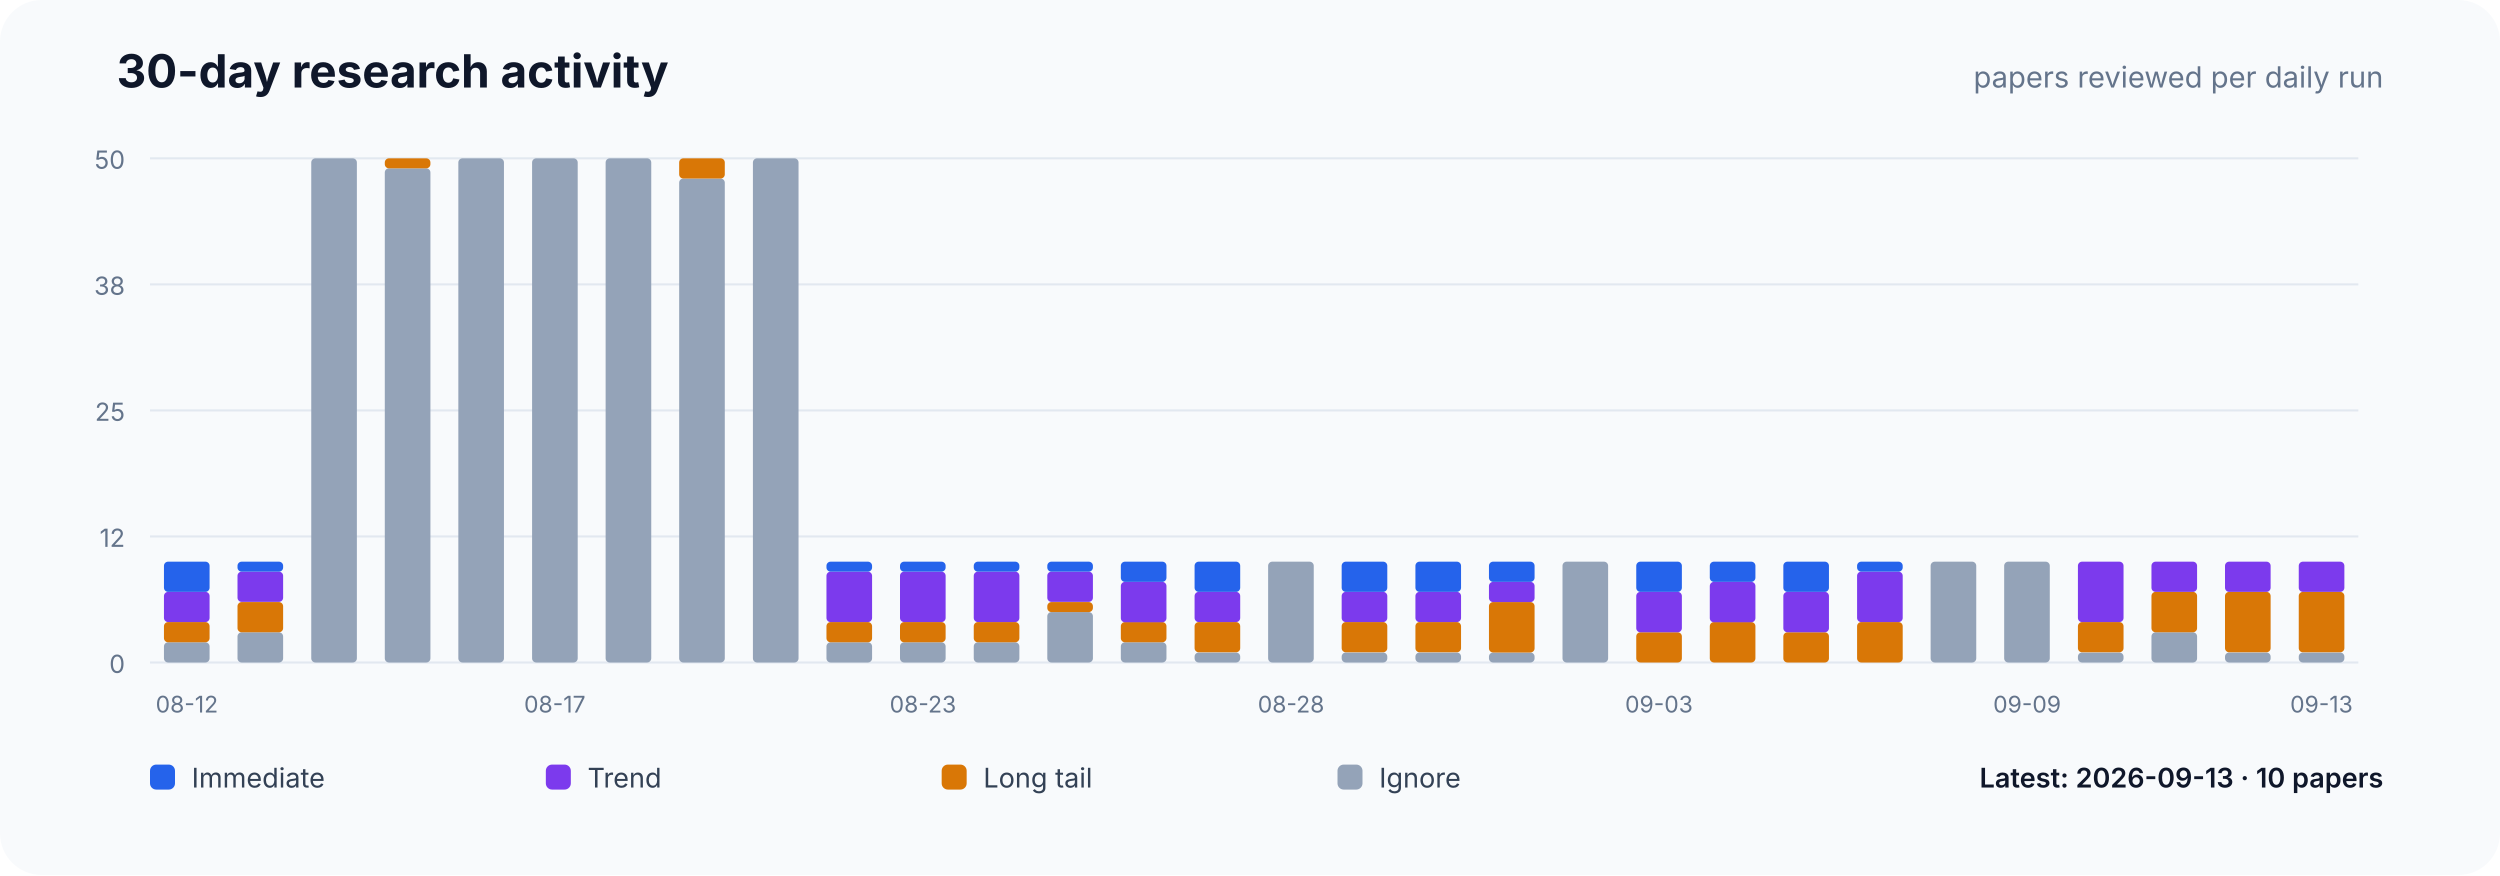
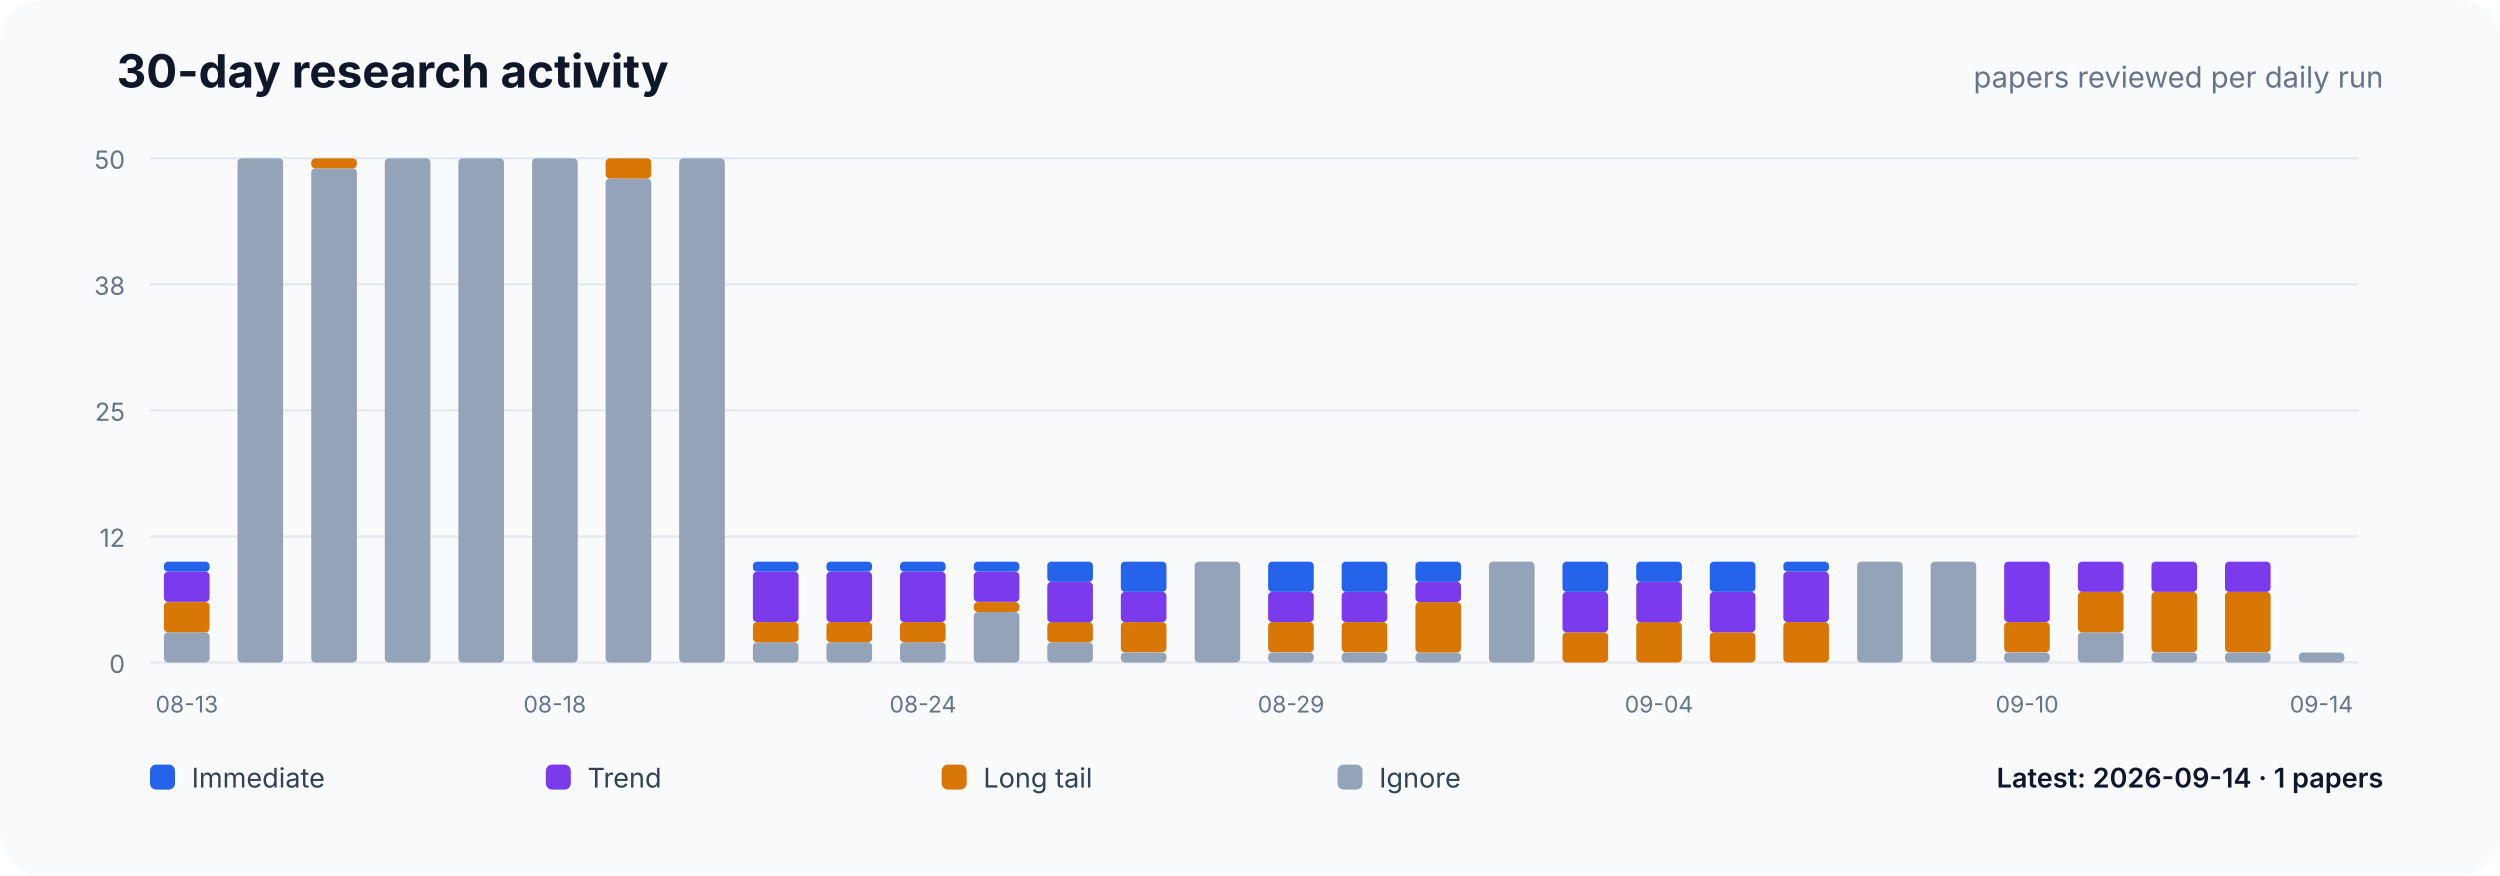
<svg xmlns="http://www.w3.org/2000/svg" width="1200" height="420" viewBox="0 0 1200 420" role="img" aria-labelledby="title desc">
  <rect width="1200" height="420" rx="20" fill="#f8fafc" />
  <text x="56" y="42" font-family="Inter,system-ui,sans-serif" font-size="22" font-weight="700" fill="#0f172a">30-day research activity</text>
  <text x="1144" y="42" text-anchor="end" font-family="Inter,system-ui,sans-serif" font-size="14" fill="#64748b">papers reviewed per daily run</text>
  <line x1="72" y1="318.0" x2="1132" y2="318.0" stroke="#e2e8f0" />
  <text x="60" y="323.0" text-anchor="end" font-family="Inter,system-ui,sans-serif" font-size="12" fill="#64748b">0</text>
  <line x1="72" y1="257.5" x2="1132" y2="257.5" stroke="#e2e8f0" />
  <text x="60" y="262.5" text-anchor="end" font-family="Inter,system-ui,sans-serif" font-size="12" fill="#64748b">12</text>
  <line x1="72" y1="197.0" x2="1132" y2="197.0" stroke="#e2e8f0" />
  <text x="60" y="202.0" text-anchor="end" font-family="Inter,system-ui,sans-serif" font-size="12" fill="#64748b">25</text>
  <line x1="72" y1="136.5" x2="1132" y2="136.5" stroke="#e2e8f0" />
  <text x="60" y="141.5" text-anchor="end" font-family="Inter,system-ui,sans-serif" font-size="12" fill="#64748b">38</text>
  <line x1="72" y1="76.0" x2="1132" y2="76.0" stroke="#e2e8f0" />
  <text x="60" y="81.0" text-anchor="end" font-family="Inter,system-ui,sans-serif" font-size="12" fill="#64748b">50</text>
-   <rect x="78.7" y="308.3" width="21.9" height="9.7" rx="2" fill="#94a3b8" />
-   <rect x="78.7" y="298.6" width="21.9" height="9.7" rx="2" fill="#d97706" />
-   <rect x="78.7" y="284.1" width="21.9" height="14.5" rx="2" fill="#7c3aed" />
-   <rect x="78.7" y="269.6" width="21.9" height="14.5" rx="2" fill="#2563eb" />
-   <text x="89.7" y="342" text-anchor="middle" font-family="Inter,system-ui,sans-serif" font-size="11" fill="#64748b">08-12</text>
-   <rect x="114.0" y="303.5" width="21.9" height="14.5" rx="2" fill="#94a3b8" />
-   <rect x="114.0" y="289.0" width="21.9" height="14.5" rx="2" fill="#d97706" />
-   <rect x="114.0" y="274.4" width="21.9" height="14.5" rx="2" fill="#7c3aed" />
-   <rect x="114.0" y="269.6" width="21.9" height="4.8" rx="2" fill="#2563eb" />
-   <rect x="149.4" y="76.0" width="21.9" height="242.0" rx="2" fill="#94a3b8" />
-   <rect x="149.4" y="76.0" width="21.9" height="0.0" rx="2" fill="#d97706" />
+   <rect x="78.7" y="303.5" width="21.9" height="14.5" rx="2" fill="#94a3b8" />
+   <rect x="78.7" y="289.0" width="21.9" height="14.5" rx="2" fill="#d97706" />
+   <rect x="78.7" y="274.4" width="21.9" height="14.5" rx="2" fill="#7c3aed" />
+   <rect x="78.7" y="269.6" width="21.9" height="4.8" rx="2" fill="#2563eb" />
+   <text x="89.7" y="342" text-anchor="middle" font-family="Inter,system-ui,sans-serif" font-size="11" fill="#64748b">08-13</text>
+   <rect x="114.0" y="76.0" width="21.9" height="242.0" rx="2" fill="#94a3b8" />
+   <rect x="114.0" y="76.0" width="21.9" height="0.0" rx="2" fill="#d97706" />
+   <rect x="114.0" y="76.0" width="21.9" height="0.0" rx="2" fill="#7c3aed" />
+   <rect x="114.0" y="76.0" width="21.9" height="0.0" rx="2" fill="#2563eb" />
+   <rect x="149.4" y="80.8" width="21.9" height="237.2" rx="2" fill="#94a3b8" />
+   <rect x="149.4" y="76.0" width="21.9" height="4.8" rx="2" fill="#d97706" />
  <rect x="149.4" y="76.0" width="21.9" height="0.0" rx="2" fill="#7c3aed" />
  <rect x="149.4" y="76.0" width="21.9" height="0.0" rx="2" fill="#2563eb" />
-   <rect x="184.7" y="80.8" width="21.9" height="237.2" rx="2" fill="#94a3b8" />
-   <rect x="184.7" y="76.0" width="21.9" height="4.8" rx="2" fill="#d97706" />
+   <rect x="184.7" y="76.0" width="21.9" height="242.0" rx="2" fill="#94a3b8" />
+   <rect x="184.7" y="76.0" width="21.9" height="0.0" rx="2" fill="#d97706" />
  <rect x="184.7" y="76.0" width="21.9" height="0.0" rx="2" fill="#7c3aed" />
  <rect x="184.7" y="76.0" width="21.9" height="0.0" rx="2" fill="#2563eb" />
  <rect x="220.0" y="76.0" width="21.9" height="242.0" rx="2" fill="#94a3b8" />
  <rect x="220.0" y="76.0" width="21.9" height="0.0" rx="2" fill="#d97706" />
  <rect x="220.0" y="76.0" width="21.9" height="0.0" rx="2" fill="#7c3aed" />
  <rect x="220.0" y="76.0" width="21.9" height="0.0" rx="2" fill="#2563eb" />
  <rect x="255.4" y="76.0" width="21.9" height="242.0" rx="2" fill="#94a3b8" />
  <rect x="255.4" y="76.0" width="21.9" height="0.0" rx="2" fill="#d97706" />
  <rect x="255.4" y="76.0" width="21.9" height="0.0" rx="2" fill="#7c3aed" />
  <rect x="255.4" y="76.0" width="21.9" height="0.0" rx="2" fill="#2563eb" />
-   <text x="266.3" y="342" text-anchor="middle" font-family="Inter,system-ui,sans-serif" font-size="11" fill="#64748b">08-17</text>
-   <rect x="290.7" y="76.0" width="21.9" height="242.0" rx="2" fill="#94a3b8" />
-   <rect x="290.7" y="76.0" width="21.9" height="0.0" rx="2" fill="#d97706" />
+   <text x="266.3" y="342" text-anchor="middle" font-family="Inter,system-ui,sans-serif" font-size="11" fill="#64748b">08-18</text>
+   <rect x="290.7" y="85.7" width="21.9" height="232.3" rx="2" fill="#94a3b8" />
+   <rect x="290.7" y="76.0" width="21.9" height="9.7" rx="2" fill="#d97706" />
  <rect x="290.7" y="76.0" width="21.9" height="0.0" rx="2" fill="#7c3aed" />
  <rect x="290.7" y="76.0" width="21.9" height="0.0" rx="2" fill="#2563eb" />
-   <rect x="326.0" y="85.7" width="21.9" height="232.3" rx="2" fill="#94a3b8" />
-   <rect x="326.0" y="76.0" width="21.9" height="9.7" rx="2" fill="#d97706" />
+   <rect x="326.0" y="76.0" width="21.9" height="242.0" rx="2" fill="#94a3b8" />
+   <rect x="326.0" y="76.0" width="21.9" height="0.0" rx="2" fill="#d97706" />
  <rect x="326.0" y="76.0" width="21.9" height="0.0" rx="2" fill="#7c3aed" />
  <rect x="326.0" y="76.0" width="21.9" height="0.0" rx="2" fill="#2563eb" />
-   <rect x="361.4" y="76.0" width="21.9" height="242.0" rx="2" fill="#94a3b8" />
-   <rect x="361.4" y="76.0" width="21.9" height="0.0" rx="2" fill="#d97706" />
-   <rect x="361.4" y="76.0" width="21.9" height="0.0" rx="2" fill="#7c3aed" />
-   <rect x="361.4" y="76.0" width="21.9" height="0.0" rx="2" fill="#2563eb" />
+   <rect x="361.4" y="308.3" width="21.9" height="9.7" rx="2" fill="#94a3b8" />
+   <rect x="361.4" y="298.6" width="21.9" height="9.7" rx="2" fill="#d97706" />
+   <rect x="361.4" y="274.4" width="21.9" height="24.2" rx="2" fill="#7c3aed" />
+   <rect x="361.4" y="269.6" width="21.9" height="4.8" rx="2" fill="#2563eb" />
  <rect x="396.7" y="308.3" width="21.9" height="9.7" rx="2" fill="#94a3b8" />
  <rect x="396.7" y="298.6" width="21.9" height="9.7" rx="2" fill="#d97706" />
  <rect x="396.7" y="274.4" width="21.9" height="24.2" rx="2" fill="#7c3aed" />
  <rect x="396.7" y="269.6" width="21.9" height="4.8" rx="2" fill="#2563eb" />
  <rect x="432.0" y="308.3" width="21.9" height="9.7" rx="2" fill="#94a3b8" />
  <rect x="432.0" y="298.6" width="21.9" height="9.7" rx="2" fill="#d97706" />
  <rect x="432.0" y="274.4" width="21.9" height="24.2" rx="2" fill="#7c3aed" />
  <rect x="432.0" y="269.6" width="21.9" height="4.8" rx="2" fill="#2563eb" />
-   <text x="443.0" y="342" text-anchor="middle" font-family="Inter,system-ui,sans-serif" font-size="11" fill="#64748b">08-23</text>
-   <rect x="467.4" y="308.3" width="21.9" height="9.7" rx="2" fill="#94a3b8" />
-   <rect x="467.4" y="298.6" width="21.9" height="9.7" rx="2" fill="#d97706" />
-   <rect x="467.4" y="274.4" width="21.9" height="24.2" rx="2" fill="#7c3aed" />
+   <text x="443.0" y="342" text-anchor="middle" font-family="Inter,system-ui,sans-serif" font-size="11" fill="#64748b">08-24</text>
+   <rect x="467.4" y="293.8" width="21.9" height="24.2" rx="2" fill="#94a3b8" />
+   <rect x="467.4" y="289.0" width="21.9" height="4.8" rx="2" fill="#d97706" />
+   <rect x="467.4" y="274.4" width="21.9" height="14.5" rx="2" fill="#7c3aed" />
  <rect x="467.4" y="269.6" width="21.9" height="4.8" rx="2" fill="#2563eb" />
-   <rect x="502.7" y="293.8" width="21.9" height="24.2" rx="2" fill="#94a3b8" />
-   <rect x="502.7" y="289.0" width="21.9" height="4.8" rx="2" fill="#d97706" />
-   <rect x="502.7" y="274.4" width="21.9" height="14.5" rx="2" fill="#7c3aed" />
-   <rect x="502.7" y="269.6" width="21.9" height="4.8" rx="2" fill="#2563eb" />
-   <rect x="538.0" y="308.3" width="21.9" height="9.7" rx="2" fill="#94a3b8" />
-   <rect x="538.0" y="298.6" width="21.9" height="9.7" rx="2" fill="#d97706" />
-   <rect x="538.0" y="279.3" width="21.9" height="19.4" rx="2" fill="#7c3aed" />
-   <rect x="538.0" y="269.6" width="21.9" height="9.7" rx="2" fill="#2563eb" />
-   <rect x="573.4" y="313.2" width="21.9" height="4.8" rx="2" fill="#94a3b8" />
-   <rect x="573.4" y="298.6" width="21.9" height="14.5" rx="2" fill="#d97706" />
-   <rect x="573.4" y="284.1" width="21.9" height="14.5" rx="2" fill="#7c3aed" />
-   <rect x="573.4" y="269.6" width="21.9" height="14.5" rx="2" fill="#2563eb" />
-   <rect x="608.7" y="269.6" width="21.9" height="48.4" rx="2" fill="#94a3b8" />
-   <rect x="608.7" y="269.6" width="21.9" height="0.0" rx="2" fill="#d97706" />
-   <rect x="608.7" y="269.6" width="21.9" height="0.0" rx="2" fill="#7c3aed" />
-   <rect x="608.7" y="269.6" width="21.9" height="0.0" rx="2" fill="#2563eb" />
-   <text x="619.7" y="342" text-anchor="middle" font-family="Inter,system-ui,sans-serif" font-size="11" fill="#64748b">08-28</text>
+   <rect x="502.7" y="308.3" width="21.9" height="9.7" rx="2" fill="#94a3b8" />
+   <rect x="502.7" y="298.6" width="21.9" height="9.7" rx="2" fill="#d97706" />
+   <rect x="502.7" y="279.3" width="21.9" height="19.4" rx="2" fill="#7c3aed" />
+   <rect x="502.7" y="269.6" width="21.9" height="9.7" rx="2" fill="#2563eb" />
+   <rect x="538.0" y="313.2" width="21.9" height="4.8" rx="2" fill="#94a3b8" />
+   <rect x="538.0" y="298.6" width="21.9" height="14.5" rx="2" fill="#d97706" />
+   <rect x="538.0" y="284.1" width="21.9" height="14.5" rx="2" fill="#7c3aed" />
+   <rect x="538.0" y="269.6" width="21.9" height="14.5" rx="2" fill="#2563eb" />
+   <rect x="573.4" y="269.6" width="21.9" height="48.4" rx="2" fill="#94a3b8" />
+   <rect x="573.4" y="269.6" width="21.9" height="0.0" rx="2" fill="#d97706" />
+   <rect x="573.4" y="269.6" width="21.9" height="0.0" rx="2" fill="#7c3aed" />
+   <rect x="573.4" y="269.6" width="21.9" height="0.0" rx="2" fill="#2563eb" />
+   <rect x="608.7" y="313.2" width="21.9" height="4.8" rx="2" fill="#94a3b8" />
+   <rect x="608.7" y="298.6" width="21.9" height="14.5" rx="2" fill="#d97706" />
+   <rect x="608.7" y="284.1" width="21.9" height="14.5" rx="2" fill="#7c3aed" />
+   <rect x="608.7" y="269.6" width="21.9" height="14.5" rx="2" fill="#2563eb" />
+   <text x="619.7" y="342" text-anchor="middle" font-family="Inter,system-ui,sans-serif" font-size="11" fill="#64748b">08-29</text>
  <rect x="644.0" y="313.2" width="21.9" height="4.8" rx="2" fill="#94a3b8" />
  <rect x="644.0" y="298.6" width="21.9" height="14.5" rx="2" fill="#d97706" />
  <rect x="644.0" y="284.1" width="21.9" height="14.5" rx="2" fill="#7c3aed" />
  <rect x="644.0" y="269.6" width="21.9" height="14.5" rx="2" fill="#2563eb" />
  <rect x="679.4" y="313.2" width="21.9" height="4.8" rx="2" fill="#94a3b8" />
-   <rect x="679.4" y="298.6" width="21.9" height="14.5" rx="2" fill="#d97706" />
-   <rect x="679.4" y="284.1" width="21.9" height="14.5" rx="2" fill="#7c3aed" />
-   <rect x="679.4" y="269.6" width="21.9" height="14.5" rx="2" fill="#2563eb" />
-   <rect x="714.7" y="313.2" width="21.9" height="4.8" rx="2" fill="#94a3b8" />
-   <rect x="714.7" y="289.0" width="21.9" height="24.2" rx="2" fill="#d97706" />
-   <rect x="714.7" y="279.3" width="21.9" height="9.7" rx="2" fill="#7c3aed" />
-   <rect x="714.7" y="269.6" width="21.9" height="9.7" rx="2" fill="#2563eb" />
-   <rect x="750.0" y="269.6" width="21.9" height="48.4" rx="2" fill="#94a3b8" />
-   <rect x="750.0" y="269.6" width="21.9" height="0.0" rx="2" fill="#d97706" />
-   <rect x="750.0" y="269.6" width="21.9" height="0.0" rx="2" fill="#7c3aed" />
-   <rect x="750.0" y="269.6" width="21.9" height="0.0" rx="2" fill="#2563eb" />
+   <rect x="679.4" y="289.0" width="21.9" height="24.2" rx="2" fill="#d97706" />
+   <rect x="679.4" y="279.3" width="21.9" height="9.7" rx="2" fill="#7c3aed" />
+   <rect x="679.4" y="269.6" width="21.9" height="9.7" rx="2" fill="#2563eb" />
+   <rect x="714.7" y="269.6" width="21.9" height="48.4" rx="2" fill="#94a3b8" />
+   <rect x="714.7" y="269.6" width="21.9" height="0.0" rx="2" fill="#d97706" />
+   <rect x="714.7" y="269.6" width="21.9" height="0.0" rx="2" fill="#7c3aed" />
+   <rect x="714.7" y="269.6" width="21.9" height="0.0" rx="2" fill="#2563eb" />
+   <rect x="750.0" y="318.0" width="21.9" height="0.0" rx="2" fill="#94a3b8" />
+   <rect x="750.0" y="303.5" width="21.9" height="14.5" rx="2" fill="#d97706" />
+   <rect x="750.0" y="284.1" width="21.9" height="19.4" rx="2" fill="#7c3aed" />
+   <rect x="750.0" y="269.6" width="21.9" height="14.5" rx="2" fill="#2563eb" />
  <rect x="785.4" y="318.0" width="21.9" height="0.0" rx="2" fill="#94a3b8" />
-   <rect x="785.4" y="303.5" width="21.9" height="14.5" rx="2" fill="#d97706" />
-   <rect x="785.4" y="284.1" width="21.9" height="19.4" rx="2" fill="#7c3aed" />
-   <rect x="785.4" y="269.6" width="21.9" height="14.5" rx="2" fill="#2563eb" />
-   <text x="796.3" y="342" text-anchor="middle" font-family="Inter,system-ui,sans-serif" font-size="11" fill="#64748b">09-03</text>
+   <rect x="785.4" y="298.6" width="21.9" height="19.4" rx="2" fill="#d97706" />
+   <rect x="785.4" y="279.3" width="21.9" height="19.4" rx="2" fill="#7c3aed" />
+   <rect x="785.4" y="269.6" width="21.9" height="9.7" rx="2" fill="#2563eb" />
+   <text x="796.3" y="342" text-anchor="middle" font-family="Inter,system-ui,sans-serif" font-size="11" fill="#64748b">09-04</text>
  <rect x="820.7" y="318.0" width="21.9" height="0.0" rx="2" fill="#94a3b8" />
-   <rect x="820.7" y="298.6" width="21.9" height="19.4" rx="2" fill="#d97706" />
-   <rect x="820.7" y="279.3" width="21.9" height="19.4" rx="2" fill="#7c3aed" />
-   <rect x="820.7" y="269.6" width="21.9" height="9.7" rx="2" fill="#2563eb" />
+   <rect x="820.7" y="303.5" width="21.9" height="14.5" rx="2" fill="#d97706" />
+   <rect x="820.7" y="284.1" width="21.9" height="19.4" rx="2" fill="#7c3aed" />
+   <rect x="820.7" y="269.6" width="21.9" height="14.5" rx="2" fill="#2563eb" />
  <rect x="856.0" y="318.0" width="21.9" height="0.0" rx="2" fill="#94a3b8" />
-   <rect x="856.0" y="303.5" width="21.9" height="14.5" rx="2" fill="#d97706" />
-   <rect x="856.0" y="284.1" width="21.9" height="19.4" rx="2" fill="#7c3aed" />
-   <rect x="856.0" y="269.6" width="21.9" height="14.5" rx="2" fill="#2563eb" />
-   <rect x="891.4" y="318.0" width="21.9" height="0.0" rx="2" fill="#94a3b8" />
-   <rect x="891.4" y="298.6" width="21.9" height="19.4" rx="2" fill="#d97706" />
-   <rect x="891.4" y="274.4" width="21.9" height="24.2" rx="2" fill="#7c3aed" />
-   <rect x="891.4" y="269.6" width="21.9" height="4.8" rx="2" fill="#2563eb" />
+   <rect x="856.0" y="298.6" width="21.9" height="19.4" rx="2" fill="#d97706" />
+   <rect x="856.0" y="274.4" width="21.9" height="24.2" rx="2" fill="#7c3aed" />
+   <rect x="856.0" y="269.6" width="21.9" height="4.8" rx="2" fill="#2563eb" />
+   <rect x="891.4" y="269.6" width="21.9" height="48.4" rx="2" fill="#94a3b8" />
+   <rect x="891.4" y="269.6" width="21.9" height="0.0" rx="2" fill="#d97706" />
+   <rect x="891.4" y="269.6" width="21.9" height="0.0" rx="2" fill="#7c3aed" />
+   <rect x="891.4" y="269.6" width="21.9" height="0.0" rx="2" fill="#2563eb" />
  <rect x="926.7" y="269.6" width="21.9" height="48.4" rx="2" fill="#94a3b8" />
  <rect x="926.7" y="269.6" width="21.9" height="0.0" rx="2" fill="#d97706" />
  <rect x="926.7" y="269.6" width="21.9" height="0.0" rx="2" fill="#7c3aed" />
  <rect x="926.7" y="269.6" width="21.9" height="0.0" rx="2" fill="#2563eb" />
-   <rect x="962.0" y="269.6" width="21.9" height="48.4" rx="2" fill="#94a3b8" />
-   <rect x="962.0" y="269.6" width="21.9" height="0.0" rx="2" fill="#d97706" />
-   <rect x="962.0" y="269.6" width="21.9" height="0.0" rx="2" fill="#7c3aed" />
+   <rect x="962.0" y="313.2" width="21.9" height="4.8" rx="2" fill="#94a3b8" />
+   <rect x="962.0" y="298.6" width="21.9" height="14.5" rx="2" fill="#d97706" />
+   <rect x="962.0" y="269.6" width="21.9" height="29.0" rx="2" fill="#7c3aed" />
  <rect x="962.0" y="269.6" width="21.9" height="0.0" rx="2" fill="#2563eb" />
-   <text x="973.0" y="342" text-anchor="middle" font-family="Inter,system-ui,sans-serif" font-size="11" fill="#64748b">09-09</text>
-   <rect x="997.4" y="313.2" width="21.9" height="4.8" rx="2" fill="#94a3b8" />
-   <rect x="997.4" y="298.6" width="21.9" height="14.5" rx="2" fill="#d97706" />
-   <rect x="997.4" y="269.6" width="21.9" height="29.0" rx="2" fill="#7c3aed" />
+   <text x="973.0" y="342" text-anchor="middle" font-family="Inter,system-ui,sans-serif" font-size="11" fill="#64748b">09-10</text>
+   <rect x="997.4" y="303.5" width="21.9" height="14.5" rx="2" fill="#94a3b8" />
+   <rect x="997.4" y="284.1" width="21.9" height="19.4" rx="2" fill="#d97706" />
+   <rect x="997.4" y="269.6" width="21.9" height="14.5" rx="2" fill="#7c3aed" />
  <rect x="997.4" y="269.6" width="21.9" height="0.0" rx="2" fill="#2563eb" />
-   <rect x="1032.7" y="303.5" width="21.9" height="14.5" rx="2" fill="#94a3b8" />
-   <rect x="1032.7" y="284.1" width="21.9" height="19.4" rx="2" fill="#d97706" />
+   <rect x="1032.7" y="313.2" width="21.9" height="4.8" rx="2" fill="#94a3b8" />
+   <rect x="1032.7" y="284.1" width="21.9" height="29.0" rx="2" fill="#d97706" />
  <rect x="1032.7" y="269.6" width="21.9" height="14.5" rx="2" fill="#7c3aed" />
  <rect x="1032.7" y="269.6" width="21.9" height="0.0" rx="2" fill="#2563eb" />
  <rect x="1068.0" y="313.2" width="21.9" height="4.8" rx="2" fill="#94a3b8" />
  <rect x="1068.0" y="284.1" width="21.9" height="29.0" rx="2" fill="#d97706" />
  <rect x="1068.0" y="269.6" width="21.9" height="14.5" rx="2" fill="#7c3aed" />
  <rect x="1068.0" y="269.6" width="21.9" height="0.0" rx="2" fill="#2563eb" />
  <rect x="1103.4" y="313.2" width="21.9" height="4.8" rx="2" fill="#94a3b8" />
-   <rect x="1103.4" y="284.1" width="21.9" height="29.0" rx="2" fill="#d97706" />
-   <rect x="1103.4" y="269.6" width="21.9" height="14.5" rx="2" fill="#7c3aed" />
-   <rect x="1103.4" y="269.6" width="21.9" height="0.0" rx="2" fill="#2563eb" />
-   <text x="1114.3" y="342" text-anchor="middle" font-family="Inter,system-ui,sans-serif" font-size="11" fill="#64748b">09-13</text>
+   <rect x="1103.4" y="313.2" width="21.9" height="0.0" rx="2" fill="#d97706" />
+   <rect x="1103.4" y="313.2" width="21.9" height="0.0" rx="2" fill="#7c3aed" />
+   <rect x="1103.4" y="313.2" width="21.9" height="0.0" rx="2" fill="#2563eb" />
+   <text x="1114.3" y="342" text-anchor="middle" font-family="Inter,system-ui,sans-serif" font-size="11" fill="#64748b">09-14</text>
  <rect x="72" y="367" width="12" height="12" rx="3" fill="#2563eb" />
  <text x="92" y="378" font-family="Inter,system-ui,sans-serif" font-size="13" fill="#334155">Immediate</text>
  <rect x="262" y="367" width="12" height="12" rx="3" fill="#7c3aed" />
  <text x="282" y="378" font-family="Inter,system-ui,sans-serif" font-size="13" fill="#334155">Trend</text>
  <rect x="452" y="367" width="12" height="12" rx="3" fill="#d97706" />
  <text x="472" y="378" font-family="Inter,system-ui,sans-serif" font-size="13" fill="#334155">Long tail</text>
  <rect x="642" y="367" width="12" height="12" rx="3" fill="#94a3b8" />
  <text x="662" y="378" font-family="Inter,system-ui,sans-serif" font-size="13" fill="#334155">Ignore</text>
-   <text x="1144" y="378" text-anchor="end" font-family="Inter,system-ui,sans-serif" font-size="13" font-weight="600" fill="#0f172a">Latest: 2026-09-13 · 10 papers</text>
+   <text x="1144" y="378" text-anchor="end" font-family="Inter,system-ui,sans-serif" font-size="13" font-weight="600" fill="#0f172a">Latest: 2026-09-14 · 1 papers</text>
</svg>
